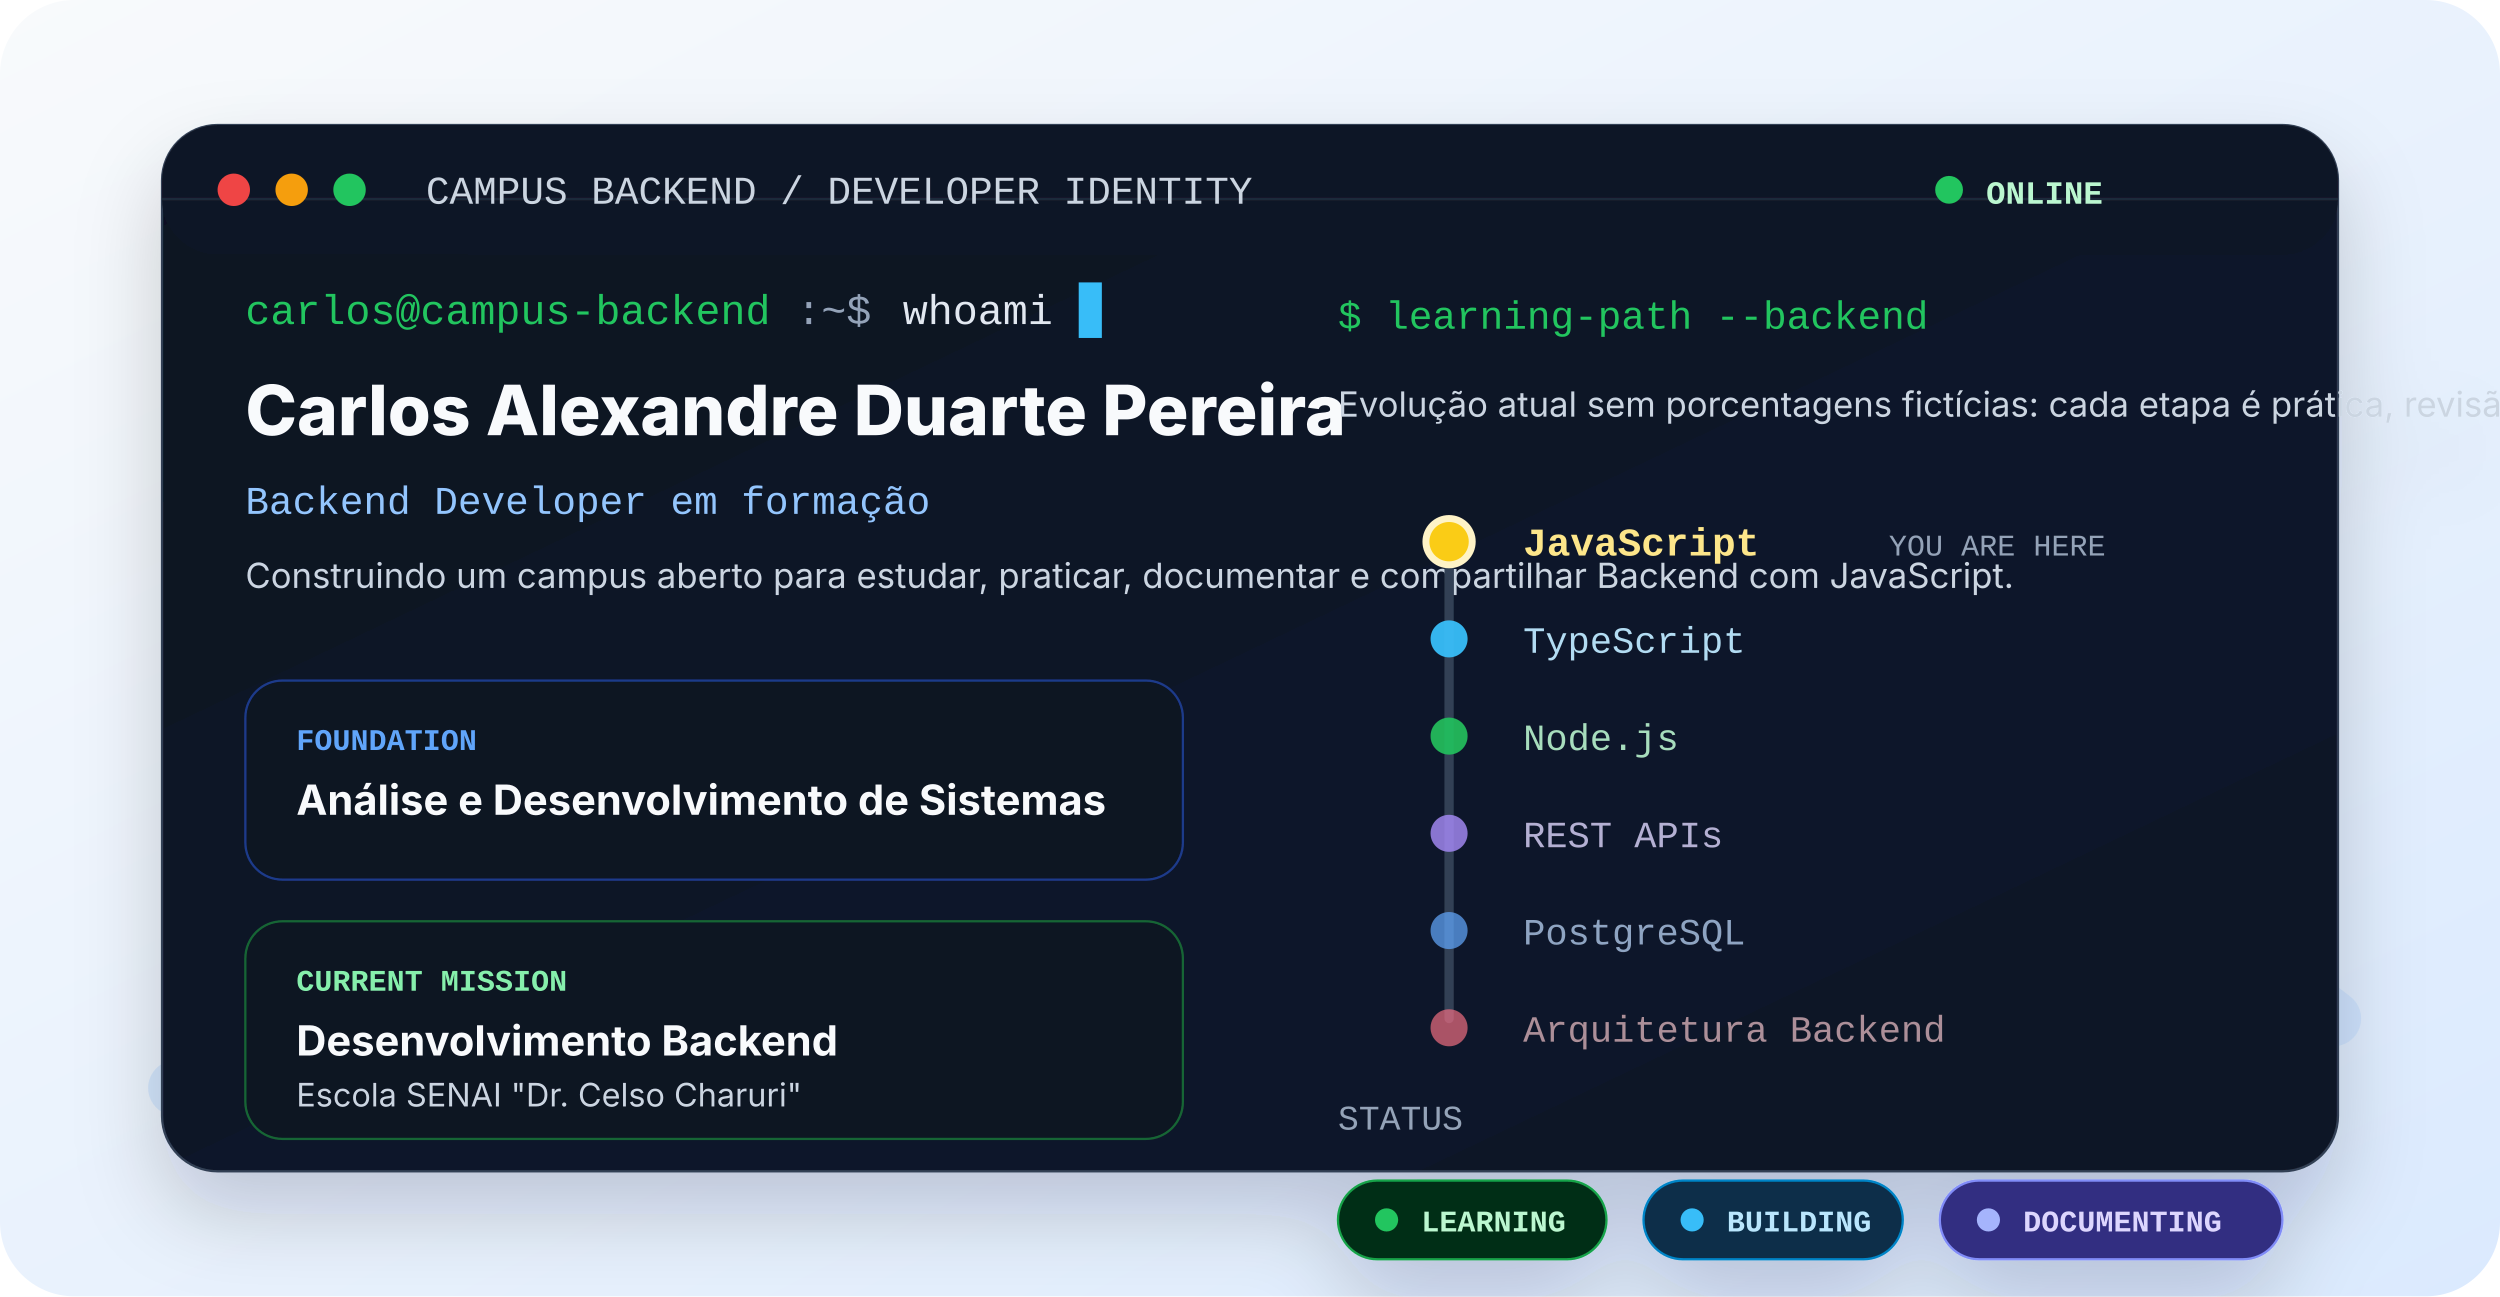
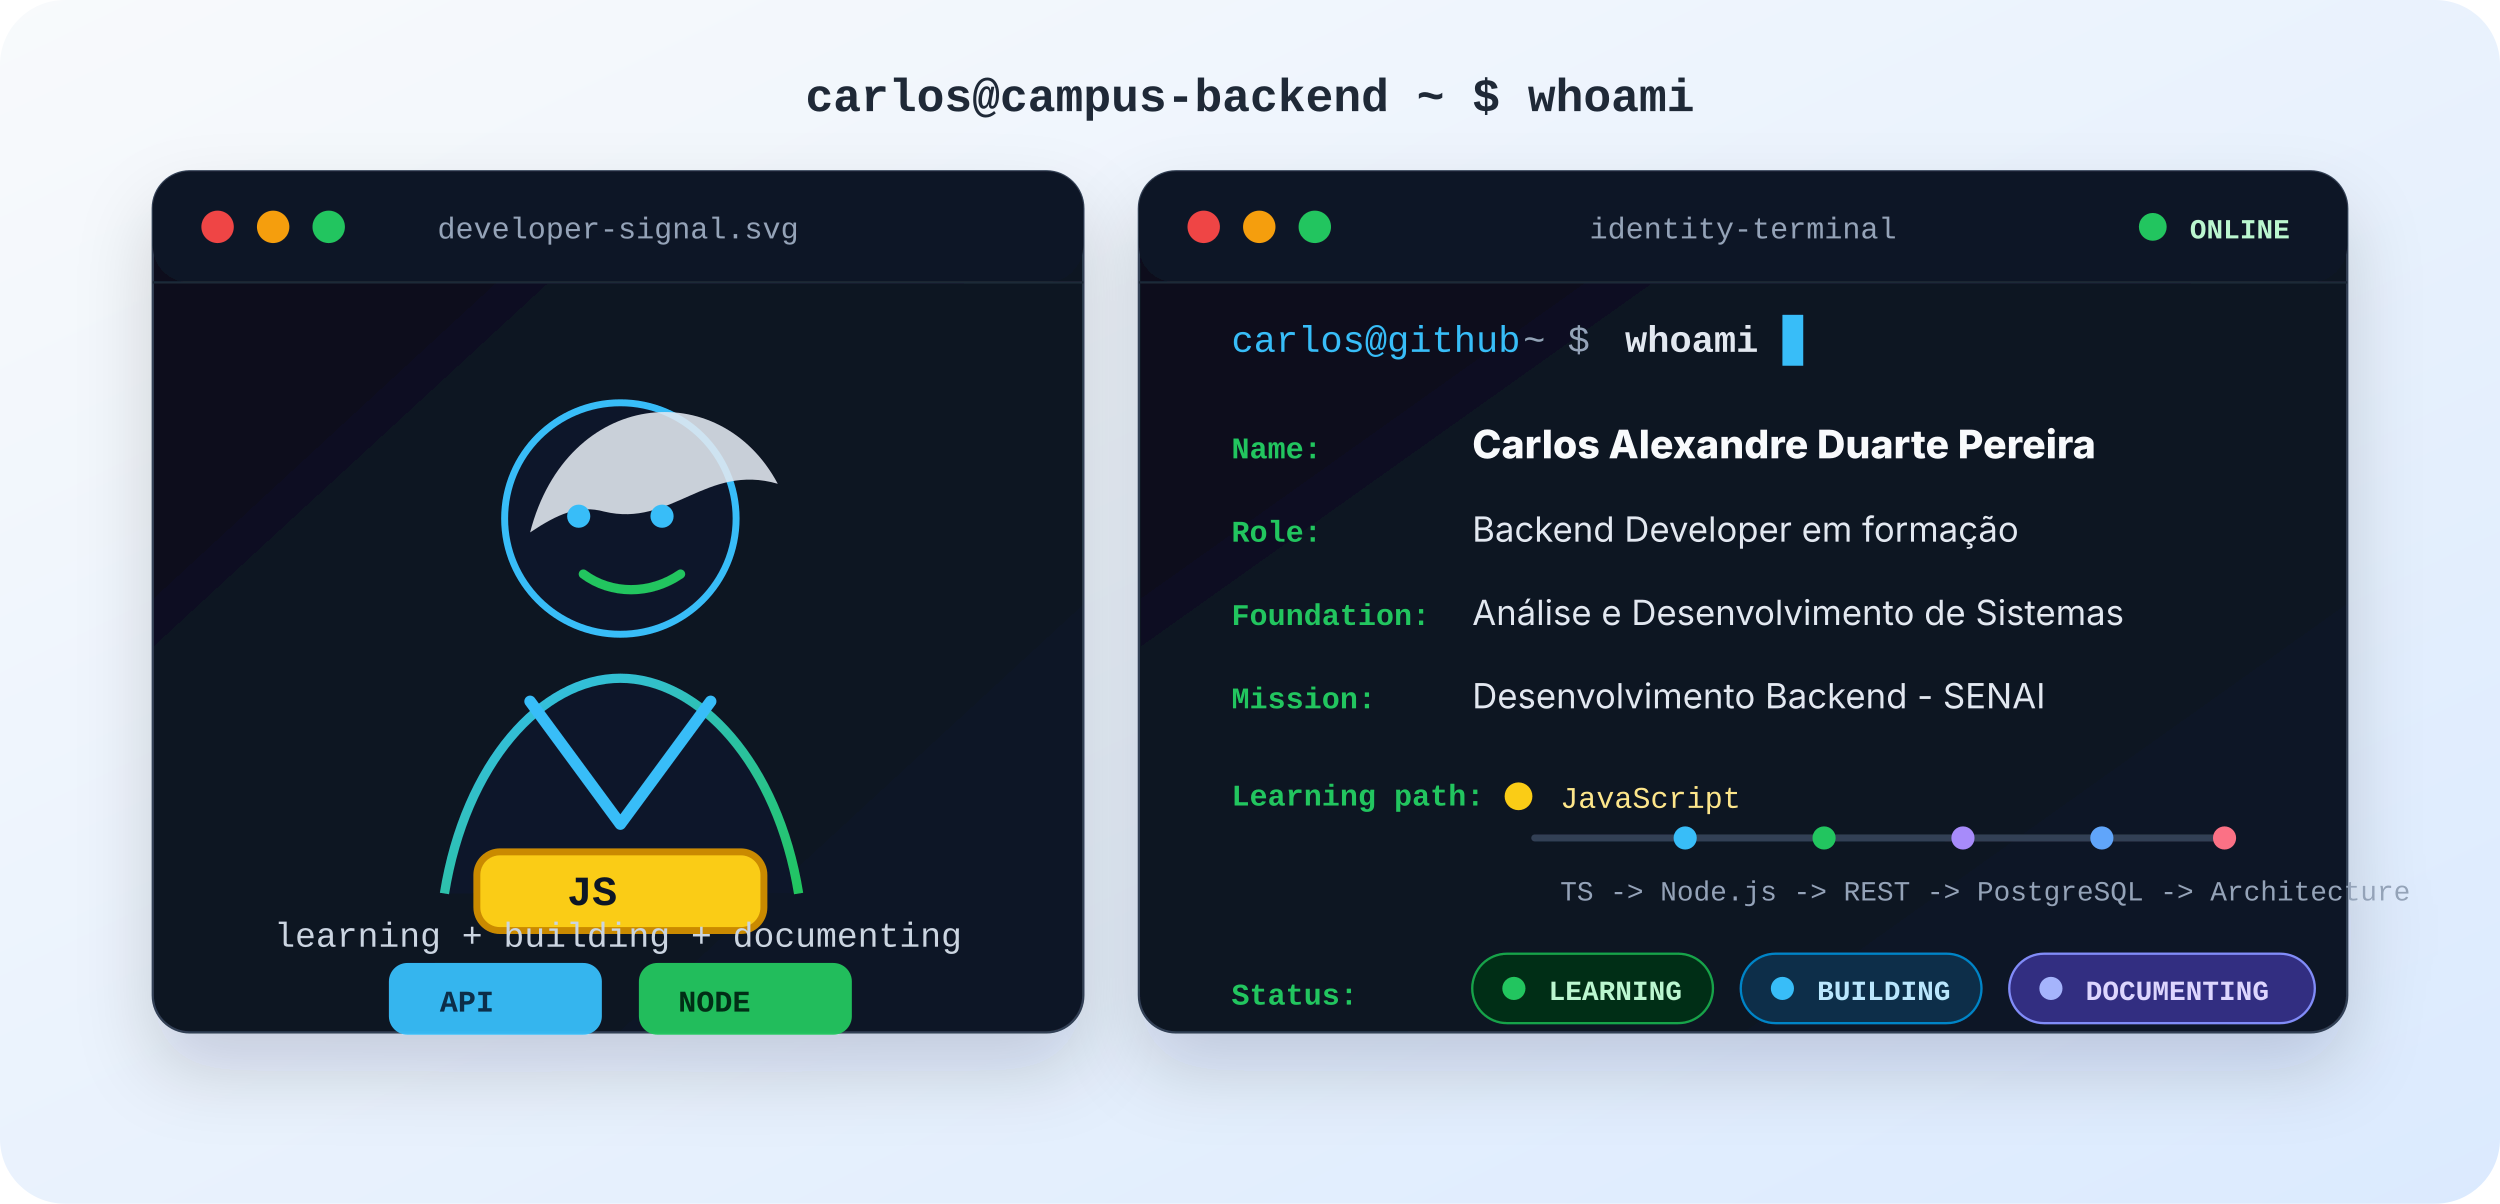
- <svg xmlns="http://www.w3.org/2000/svg" width="1080" height="560" viewBox="0 0 1080 560" role="img" aria-labelledby="title desc">
+ <svg xmlns="http://www.w3.org/2000/svg" width="1080" height="520" viewBox="0 0 1080 520" role="img" aria-labelledby="title desc">
  <defs>
-     <linearGradient id="page" x1="0" x2="1" y1="0" y2="1">
+     <linearGradient id="bg" x1="0" x2="1" y1="0" y2="1">
      <stop offset="0%" stop-color="#f8fafc" />
      <stop offset="100%" stop-color="#dbeafe" />
    </linearGradient>
-     <linearGradient id="terminal" x1="0" x2="1" y1="0" y2="1">
-       <stop offset="0%" stop-color="#07111f" />
-       <stop offset="58%" stop-color="#0f172a" />
+     <linearGradient id="panel" x1="0" x2="1" y1="0" y2="1">
+       <stop offset="0%" stop-color="#080f1d" />
      <stop offset="100%" stop-color="#111827" />
    </linearGradient>
-     <linearGradient id="accent" x1="0" x2="1">
+     <linearGradient id="avatarGlow" x1="0" x2="1" y1="0" y2="1">
      <stop offset="0%" stop-color="#38bdf8" />
      <stop offset="100%" stop-color="#22c55e" />
    </linearGradient>
-     <filter id="softShadow" x="-20%" y="-20%" width="140%" height="150%">
-       <feDropShadow dx="0" dy="18" stdDeviation="18" flood-color="#0f172a" flood-opacity=".18" />
+     <filter id="shadow" x="-20%" y="-20%" width="140%" height="150%">
+       <feDropShadow dx="0" dy="16" stdDeviation="16" flood-color="#0f172a" flood-opacity=".16" />
    </filter>
    <style>
      .mono { font-family: ui-monospace, SFMono-Regular, Menlo, Monaco, Consolas, "Liberation Mono", monospace; }
      .sans { font-family: Inter, ui-sans-serif, system-ui, -apple-system, BlinkMacSystemFont, "Segoe UI", sans-serif; }
    </style>
  </defs>
-   <rect width="1080" height="560" rx="32" fill="url(#page)" />
-   <path d="M76 470C203 409 315 428 426 455C555 487 649 474 756 430C858 388 945 390 1008 440" fill="none" stroke="#bfdbfe" stroke-width="24" stroke-linecap="round" opacity=".55" />
-   <g filter="url(#softShadow)">
-     <rect x="70" y="54" width="940" height="452" rx="24" fill="url(#terminal)" stroke="#334155" />
-     <rect x="70" y="54" width="940" height="56" rx="24" fill="#111827" />
-     <path d="M70 86h940" stroke="#1e293b" />
-     <circle cx="101" cy="82" r="7" fill="#ef4444" />
-     <circle cx="126" cy="82" r="7" fill="#f59e0b" />
-     <circle cx="151" cy="82" r="7" fill="#22c55e" />
-     <text x="184" y="88" class="mono" font-size="17" fill="#cbd5e1">CAMPUS BACKEND / DEVELOPER IDENTITY</text>
-     <g transform="translate(842 72)">
+   <rect width="1080" height="520" rx="28" fill="url(#bg)" />
+   <text x="540" y="48" text-anchor="middle" class="mono" font-size="20" font-weight="800" fill="#1f2937">carlos@campus-backend ~ $ whoami</text>
+   <g filter="url(#shadow)">
+     <rect x="66" y="74" width="402" height="372" rx="16" fill="url(#panel)" stroke="#334155" />
+     <rect x="66" y="74" width="402" height="48" rx="16" fill="#111827" />
+     <path d="M66 122h402" stroke="#1f2937" />
+     <circle cx="94" cy="98" r="7" fill="#ef4444" />
+     <circle cx="118" cy="98" r="7" fill="#f59e0b" />
+     <circle cx="142" cy="98" r="7" fill="#22c55e" />
+     <text x="267" y="103" text-anchor="middle" class="mono" font-size="13" fill="#94a3b8">developer-signal.svg</text>
+     <g transform="translate(128 152)">
+       <circle cx="140" cy="72" r="50" fill="#0f172a" stroke="#38bdf8" stroke-width="3" />
+       <path d="M101 78c16-62 82-68 107-21-31-9-46 19-75 12-11-3-20 1-32 9Z" fill="#e2e8f0" opacity=".88" />
+       <circle cx="122" cy="71" r="5" fill="#38bdf8" />
+       <circle cx="158" cy="71" r="5" fill="#38bdf8" />
+       <path d="M124 96c12 9 29 9 42 0" fill="none" stroke="#22c55e" stroke-width="4" stroke-linecap="round" />
+       <path d="M64 234c9-56 42-93 76-93s68 37 77 93" fill="#0f172a" stroke="url(#avatarGlow)" stroke-width="4" />
+       <path d="M101 151l39 53 39-53" fill="none" stroke="#38bdf8" stroke-width="5" stroke-linecap="round" stroke-linejoin="round" />
+       <rect x="78" y="216" width="124" height="34" rx="10" fill="#facc15" stroke="#ca8a04" stroke-width="3" />
+       <text x="117" y="239" class="mono" font-size="18" font-weight="900" fill="#111827">JS</text>
+       <rect x="40" y="264" width="92" height="31" rx="8" fill="#38bdf8" opacity=".95" />
+       <text x="62" y="285" class="mono" font-size="13" font-weight="800" fill="#082f49">API</text>
+       <rect x="148" y="264" width="92" height="31" rx="8" fill="#22c55e" opacity=".95" />
+       <text x="165" y="285" class="mono" font-size="13" font-weight="800" fill="#052e16">NODE</text>
+       <animateTransform attributeName="transform" type="translate" values="128 152;128 147;128 152" dur="4s" repeatCount="indefinite" />
+     </g>
+     <text x="267" y="409" text-anchor="middle" class="mono" font-size="15" fill="#cbd5e1">learning + building + documenting</text>
+   </g>
+   <g filter="url(#shadow)">
+     <rect x="492" y="74" width="522" height="372" rx="16" fill="url(#panel)" stroke="#334155" />
+     <rect x="492" y="74" width="522" height="48" rx="16" fill="#111827" />
+     <path d="M492 122h522" stroke="#1f2937" />
+     <circle cx="520" cy="98" r="7" fill="#ef4444" />
+     <circle cx="544" cy="98" r="7" fill="#f59e0b" />
+     <circle cx="568" cy="98" r="7" fill="#22c55e" />
+     <text x="753" y="103" text-anchor="middle" class="mono" font-size="13" fill="#94a3b8">identity-terminal</text>
+     <g transform="translate(930 88)">
      <circle cx="0" cy="10" r="6" fill="#22c55e">
        <animate attributeName="opacity" values="1;.35;1" dur="1.8s" repeatCount="indefinite" />
      </circle>
-       <text x="16" y="16" class="mono" font-size="14" font-weight="700" fill="#bbf7d0">ONLINE</text>
+       <text x="16" y="15" class="mono" font-size="12" font-weight="800" fill="#bbf7d0">ONLINE</text>
    </g>
-     <g transform="translate(106 140)">
-       <text x="0" y="0" class="mono" font-size="18" fill="#22c55e">carlos@campus-backend</text>
-       <text x="238" y="0" class="mono" font-size="18" fill="#94a3b8">:~$</text>
-       <text x="284" y="0" class="mono" font-size="18" fill="#e2e8f0">whoami</text>
-       <rect x="360" y="-18" width="10" height="24" fill="#38bdf8">
-         <animate attributeName="opacity" values="1;0;1" dur="1.2s" repeatCount="indefinite" />
+     <g transform="translate(532 152)">
+       <text x="0" y="0" class="mono" font-size="16" fill="#38bdf8">carlos@github</text>
+       <text x="126" y="0" class="mono" font-size="16" fill="#94a3b8">~ $</text>
+       <text x="170" y="0" class="mono" font-size="16" font-weight="800" fill="#e2e8f0">whoami</text>
+       <rect x="238" y="-16" width="9" height="22" fill="#38bdf8">
+         <animate attributeName="opacity" values="1;0;1" dur="1.15s" repeatCount="indefinite" />
      </rect>
-       <text x="0" y="48" class="sans" font-size="30" font-weight="800" fill="#f8fafc">Carlos Alexandre Duarte Pereira</text>
-       <text x="0" y="82" class="mono" font-size="17" fill="#93c5fd">Backend Developer em formação</text>
-       <text x="0" y="114" class="sans" font-size="15" fill="#cbd5e1">Construindo um campus aberto para estudar, praticar, documentar e compartilhar Backend com JavaScript.</text>
-       <g transform="translate(0 154)">
-         <rect width="405" height="86" rx="16" fill="#0b1220" stroke="#1e3a8a" />
-         <text x="22" y="30" class="mono" font-size="13" font-weight="700" fill="#60a5fa">FOUNDATION</text>
-         <text x="22" y="58" class="sans" font-size="18" font-weight="700" fill="#f8fafc">Análise e Desenvolvimento de Sistemas</text>
+       <text x="0" y="46" class="mono" font-size="13" font-weight="800" fill="#22c55e">Name:</text>
+       <text x="104" y="46" class="sans" font-size="17" font-weight="800" fill="#f8fafc">Carlos Alexandre Duarte Pereira</text>
+       <text x="0" y="82" class="mono" font-size="13" font-weight="800" fill="#22c55e">Role:</text>
+       <text x="104" y="82" class="sans" font-size="15" fill="#e2e8f0">Backend Developer em formação</text>
+       <text x="0" y="118" class="mono" font-size="13" font-weight="800" fill="#22c55e">Foundation:</text>
+       <text x="104" y="118" class="sans" font-size="15" fill="#e2e8f0">Análise e Desenvolvimento de Sistemas</text>
+       <text x="0" y="154" class="mono" font-size="13" font-weight="800" fill="#22c55e">Mission:</text>
+       <text x="104" y="154" class="sans" font-size="15" fill="#e2e8f0">Desenvolvimento Backend - SENAI</text>
+       <text x="0" y="196" class="mono" font-size="13" font-weight="800" fill="#22c55e">Learning path:</text>
+       <g transform="translate(124 185)">
+         <circle cx="0" cy="7" r="6" fill="#facc15">
+           <animate attributeName="r" values="6;9;6" dur="2.2s" repeatCount="indefinite" />
+         </circle>
+         <text x="18" y="12" class="mono" font-size="13" fill="#fde68a">JavaScript</text>
+         <path d="M7 25h298" stroke="#334155" stroke-width="3" stroke-linecap="round" />
+         <circle cx="72" cy="25" r="5" fill="#38bdf8" />
+         <circle cx="132" cy="25" r="5" fill="#22c55e" />
+         <circle cx="192" cy="25" r="5" fill="#a78bfa" />
+         <circle cx="252" cy="25" r="5" fill="#60a5fa" />
+         <circle cx="305" cy="25" r="5" fill="#fb7185" />
+         <text x="18" y="52" class="mono" font-size="12" fill="#94a3b8">TS -&gt; Node.js -&gt; REST -&gt; PostgreSQL -&gt; Architecture</text>
      </g>
-       <g transform="translate(0 258)">
-         <rect width="405" height="94" rx="16" fill="#0b1220" stroke="#166534" />
-         <text x="22" y="30" class="mono" font-size="13" font-weight="700" fill="#86efac">CURRENT MISSION</text>
-         <text x="22" y="58" class="sans" font-size="18" font-weight="700" fill="#f8fafc">Desenvolvimento Backend</text>
-         <text x="22" y="80" class="sans" font-size="14" fill="#cbd5e1">Escola SENAI "Dr. Celso Charuri"</text>
-       </g>
-     </g>
-     <g transform="translate(578 142)">
-       <text x="0" y="0" class="mono" font-size="17" fill="#22c55e">$ learning-path --backend</text>
-       <text x="0" y="38" class="sans" font-size="15" fill="#cbd5e1">Evolução atual sem porcentagens fictícias: cada etapa é prática, revisão e construção.</text>
-       <g transform="translate(26 74)">
-         <line x1="22" y1="18" x2="22" y2="224" stroke="#334155" stroke-width="4" stroke-linecap="round" />
-         <g transform="translate(0 0)">
-           <circle cx="22" cy="18" r="10" fill="#facc15" stroke="#fef3c7" stroke-width="3">
-             <animate attributeName="r" values="10;13;10" dur="2s" repeatCount="indefinite" />
-           </circle>
-           <text x="54" y="24" class="mono" font-size="17" font-weight="700" fill="#fde68a">JavaScript</text>
-           <text x="212" y="24" class="mono" font-size="13" fill="#94a3b8">YOU ARE HERE</text>
-         </g>
-         <g transform="translate(0 42)" opacity=".95">
-           <circle cx="22" cy="18" r="8" fill="#38bdf8" />
-           <text x="54" y="24" class="mono" font-size="16" fill="#bae6fd">TypeScript</text>
-         </g>
-         <g transform="translate(0 84)" opacity=".88">
-           <circle cx="22" cy="18" r="8" fill="#22c55e" />
-           <text x="54" y="24" class="mono" font-size="16" fill="#bbf7d0">Node.js</text>
-         </g>
-         <g transform="translate(0 126)" opacity=".8">
-           <circle cx="22" cy="18" r="8" fill="#a78bfa" />
-           <text x="54" y="24" class="mono" font-size="16" fill="#ddd6fe">REST APIs</text>
-         </g>
-         <g transform="translate(0 168)" opacity=".72">
-           <circle cx="22" cy="18" r="8" fill="#60a5fa" />
-           <text x="54" y="24" class="mono" font-size="16" fill="#bfdbfe">PostgreSQL</text>
-         </g>
-         <g transform="translate(0 210)" opacity=".66">
-           <circle cx="22" cy="18" r="8" fill="#fb7185" />
-           <text x="54" y="24" class="mono" font-size="16" fill="#fecdd3">Arquitetura Backend</text>
-         </g>
-       </g>
-       <g transform="translate(0 346)">
-         <text x="0" y="0" class="mono" font-size="15" fill="#94a3b8">STATUS</text>
-         <g transform="translate(0 22)">
-           <rect width="116" height="34" rx="17" fill="#052e16" stroke="#16a34a" />
-           <circle cx="21" cy="17" r="5" fill="#22c55e">
-             <animate attributeName="opacity" values="1;.35;1" dur="2.2s" repeatCount="indefinite" />
-           </circle>
-           <text x="36" y="22" class="mono" font-size="13" font-weight="700" fill="#bbf7d0">LEARNING</text>
-         </g>
-         <g transform="translate(132 22)">
-           <rect width="112" height="34" rx="17" fill="#082f49" stroke="#0284c7" />
-           <circle cx="21" cy="17" r="5" fill="#38bdf8" />
-           <text x="36" y="22" class="mono" font-size="13" font-weight="700" fill="#bae6fd">BUILDING</text>
-         </g>
-         <g transform="translate(260 22)">
-           <rect width="148" height="34" rx="17" fill="#312e81" stroke="#818cf8" />
-           <circle cx="21" cy="17" r="5" fill="#a5b4fc" />
-           <text x="36" y="22" class="mono" font-size="13" font-weight="700" fill="#ddd6fe">DOCUMENTING</text>
-         </g>
+       <text x="0" y="282" class="mono" font-size="13" font-weight="800" fill="#22c55e">Status:</text>
+       <g transform="translate(104 260)">
+         <rect width="104" height="30" rx="15" fill="#052e16" stroke="#16a34a" />
+         <circle cx="18" cy="15" r="5" fill="#22c55e" />
+         <text x="33" y="20" class="mono" font-size="12" font-weight="800" fill="#bbf7d0">LEARNING</text>
+         <rect x="116" width="104" height="30" rx="15" fill="#082f49" stroke="#0284c7" />
+         <circle cx="134" cy="15" r="5" fill="#38bdf8" />
+         <text x="149" y="20" class="mono" font-size="12" font-weight="800" fill="#bae6fd">BUILDING</text>
+         <rect x="232" width="132" height="30" rx="15" fill="#312e81" stroke="#818cf8" />
+         <circle cx="250" cy="15" r="5" fill="#a5b4fc" />
+         <text x="265" y="20" class="mono" font-size="12" font-weight="800" fill="#ddd6fe">DOCUMENTING</text>
      </g>
    </g>
  </g>
</svg>
